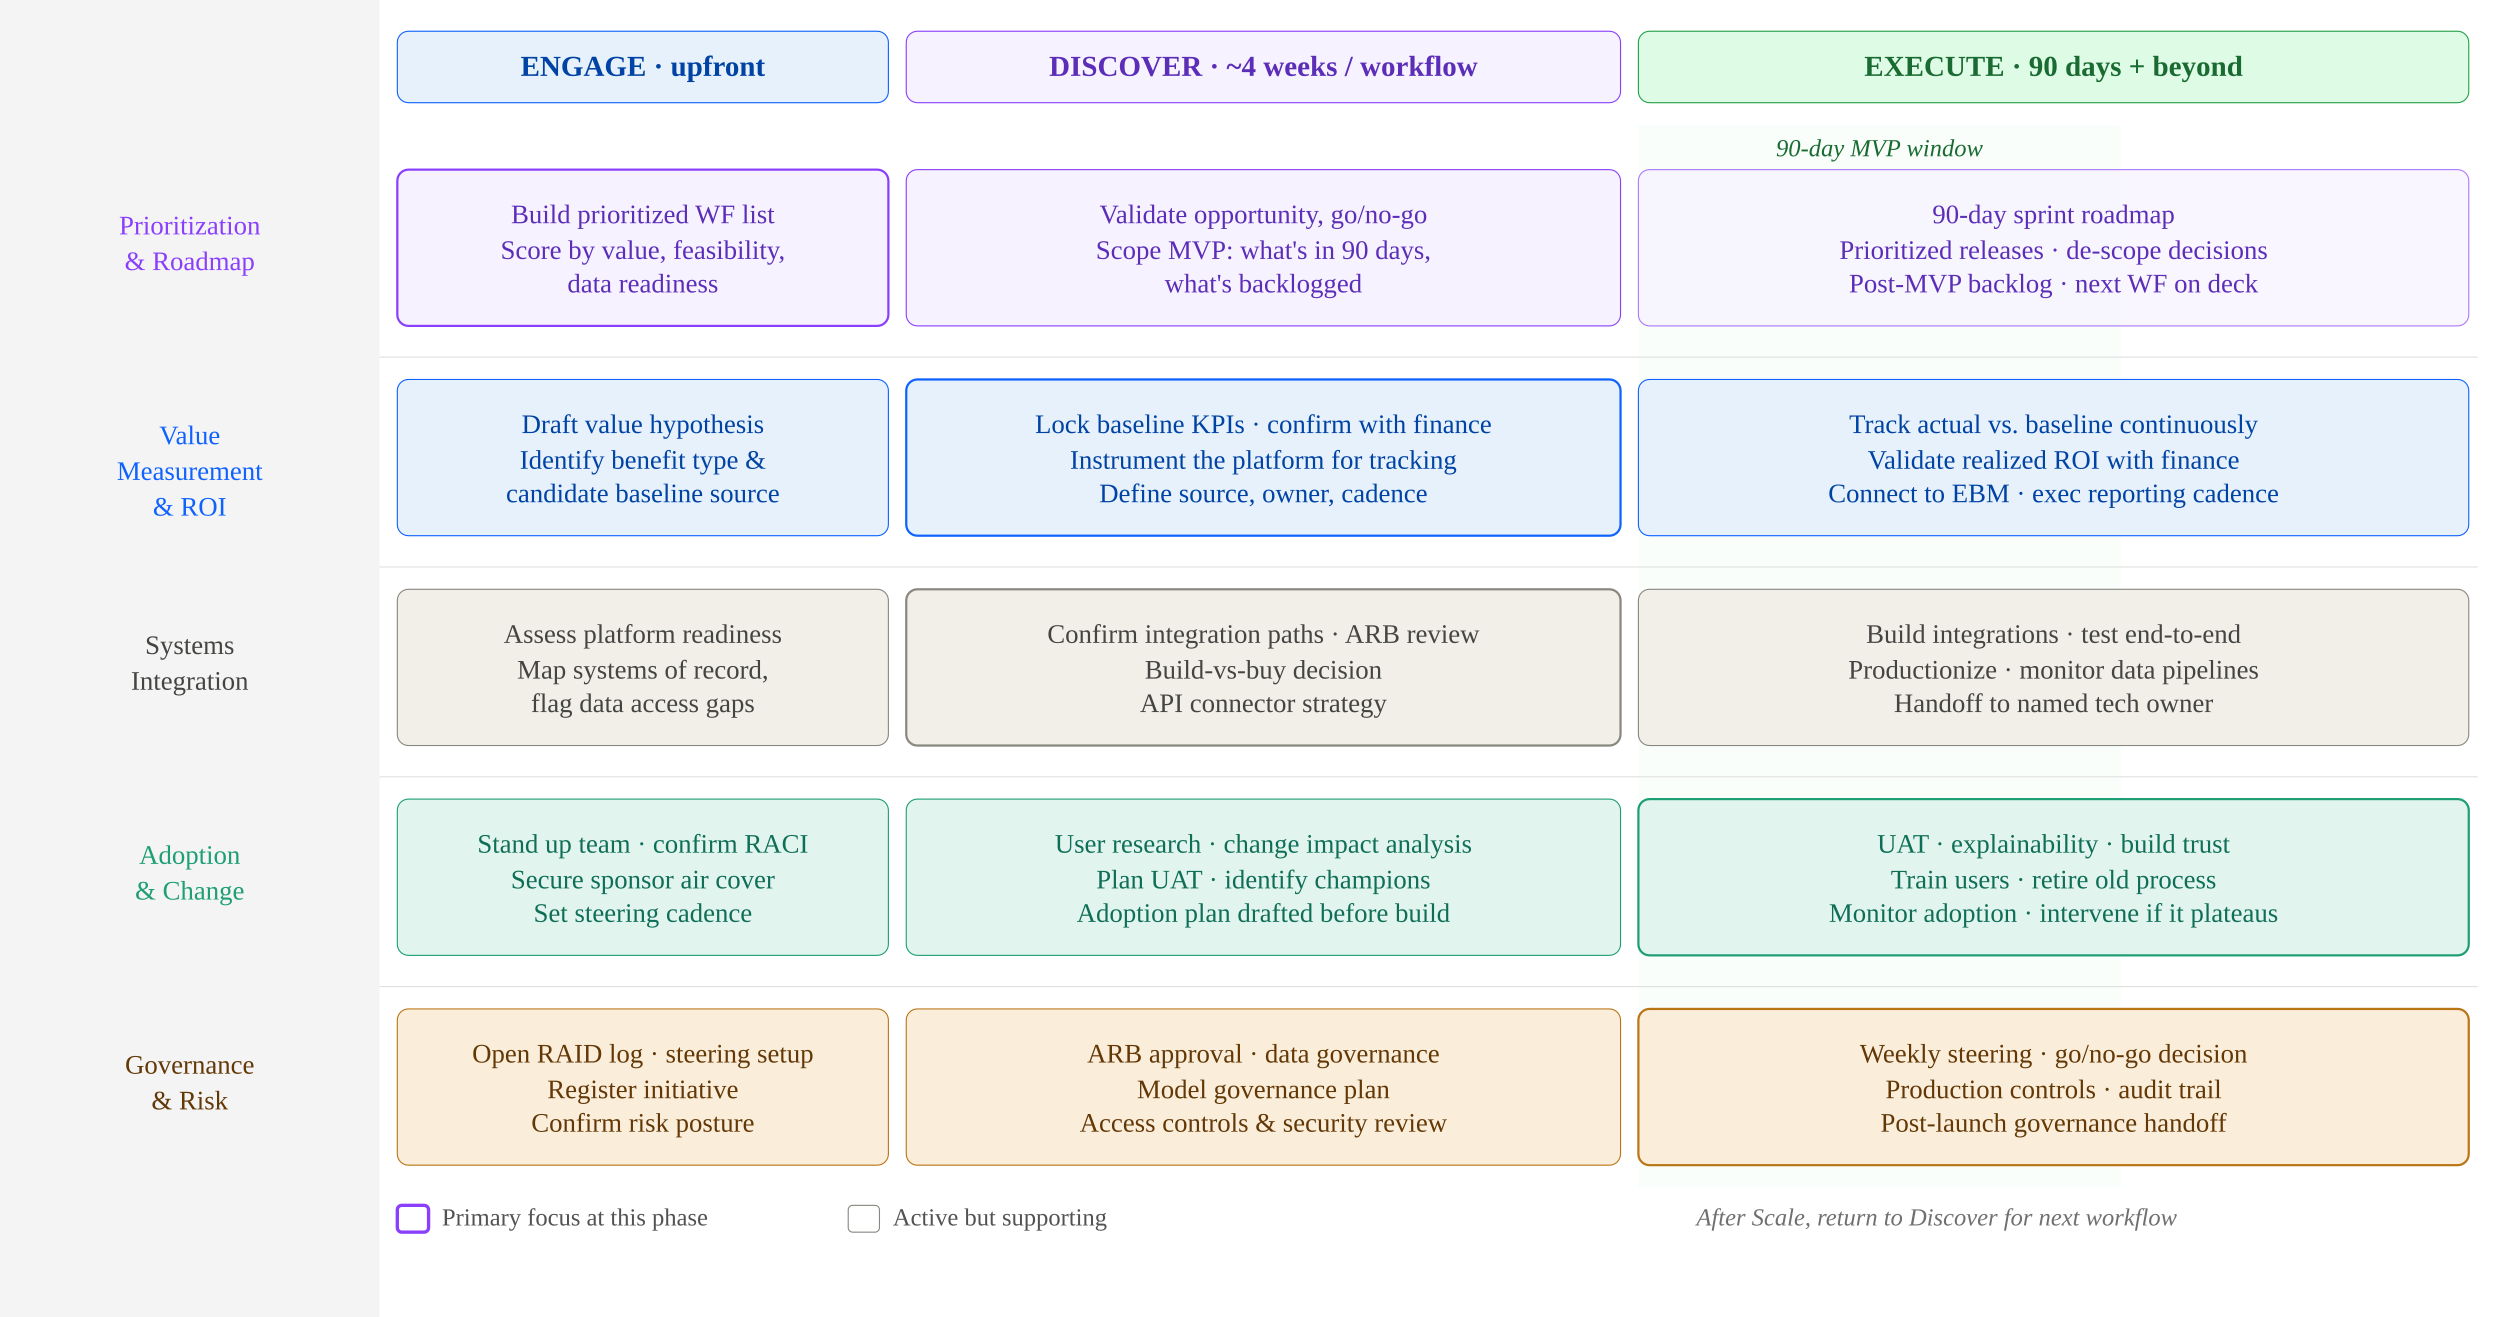
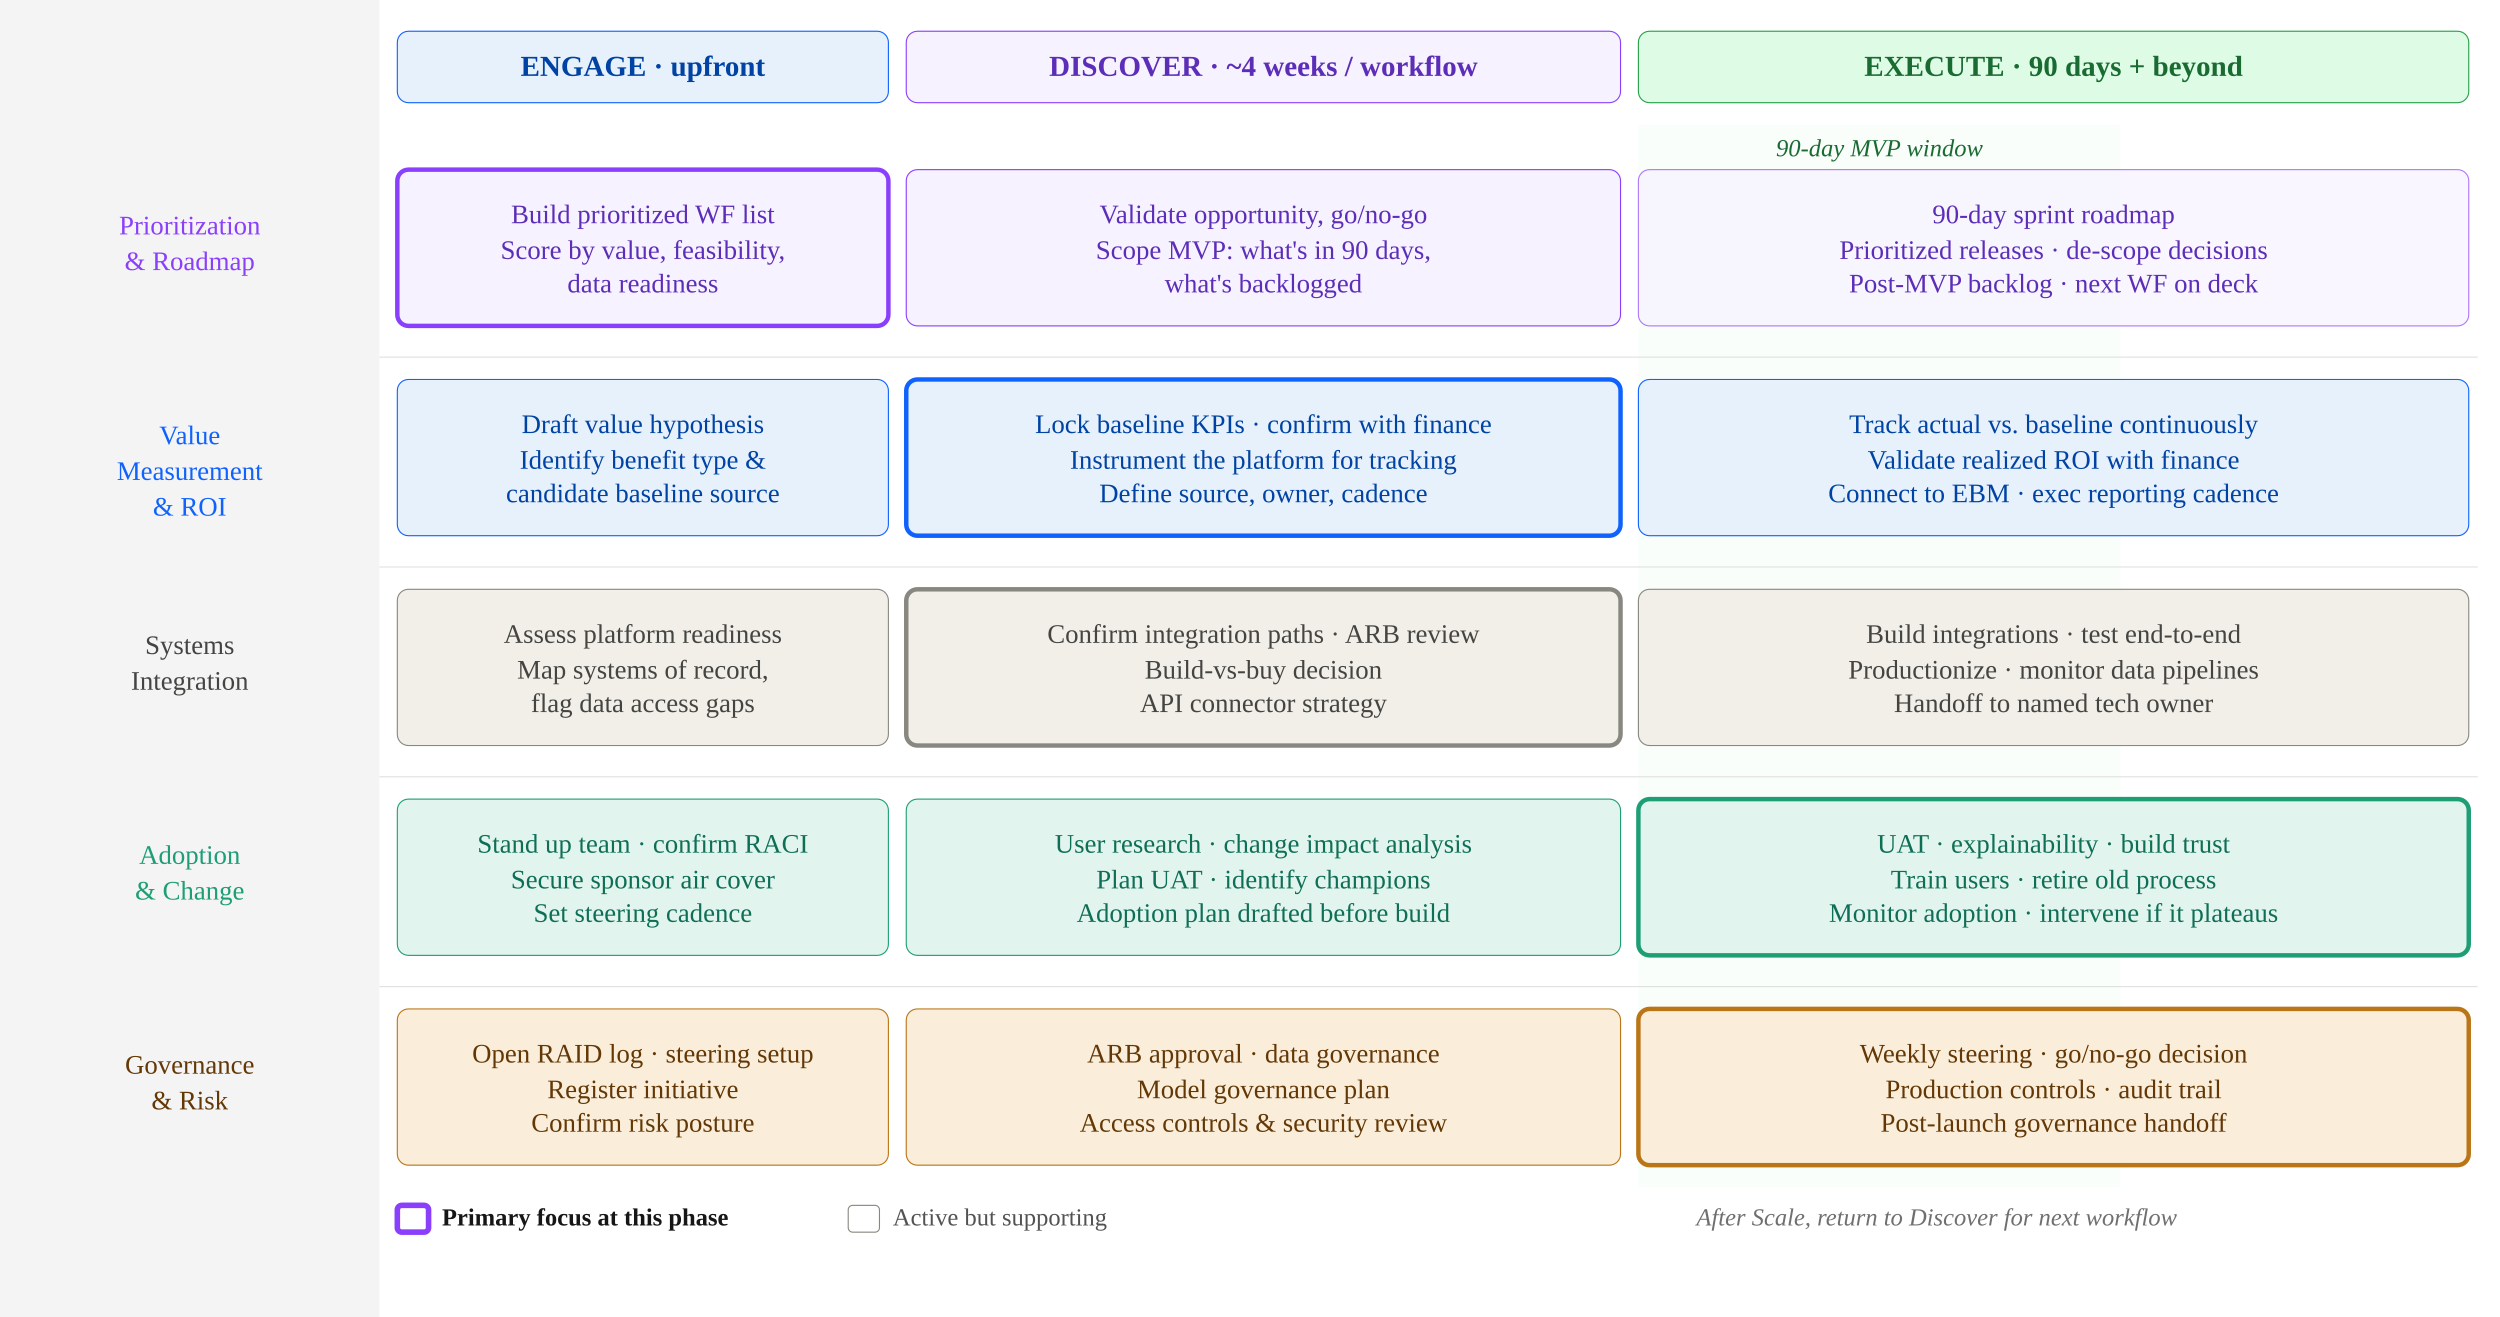
<svg xmlns="http://www.w3.org/2000/svg" viewBox="0 0 1120 590" role="img">
  <defs>
    <marker id="ar2" viewBox="0 0 10 10" refX="8" refY="5" markerWidth="6" markerHeight="6" orient="auto-start-reverse">
      <path d="M2 1L8 5L2 9" fill="none" stroke="context-stroke" stroke-width="1.5" stroke-linecap="round" stroke-linejoin="round" />
    </marker>
  </defs>
  <rect x="0" y="0" width="170" height="590" fill="#f4f4f4" />
  <rect x="178" y="14" width="220" height="32" rx="5" fill="#e6f1fb" stroke="#0f62fe" stroke-width="0.5" />
  <text class="svg-text" x="288" y="34" text-anchor="middle" font-size="13" font-weight="600" fill="#0043a4">ENGAGE · upfront</text>
  <rect x="406" y="14" width="320" height="32" rx="5" fill="#f6f2ff" stroke="#8a3ffc" stroke-width="0.5" />
  <text class="svg-text" x="566" y="34" text-anchor="middle" font-size="13" font-weight="600" fill="#5c2eb8">DISCOVER · ~4 weeks / workflow</text>
  <rect x="734" y="14" width="372" height="32" rx="5" fill="#defbe6" stroke="#24a148" stroke-width="0.5" />
  <text class="svg-text" x="920" y="34" text-anchor="middle" font-size="13" font-weight="600" fill="#1a6b32">EXECUTE · 90 days + beyond</text>
  <rect x="734" y="56" width="216" height="476" fill="#defbe6" opacity="0.18" />
  <text class="svg-text" x="842" y="70" text-anchor="middle" font-size="11" fill="#1a6b32" font-style="italic">90-day MVP window</text>
  <line x1="170" y1="160" x2="1110" y2="160" stroke="#e0e0e0" stroke-width="0.5" />
  <line x1="170" y1="254" x2="1110" y2="254" stroke="#e0e0e0" stroke-width="0.5" />
  <line x1="170" y1="348" x2="1110" y2="348" stroke="#e0e0e0" stroke-width="0.5" />
  <line x1="170" y1="442" x2="1110" y2="442" stroke="#e0e0e0" stroke-width="0.5" />
  <text class="svg-text" x="85" y="105" text-anchor="middle" font-size="12" font-weight="500" fill="#8a3ffc">Prioritization</text>
  <text class="svg-text" x="85" y="121" text-anchor="middle" font-size="12" font-weight="500" fill="#8a3ffc">&amp; Roadmap</text>
-   <rect x="178" y="76" width="220" height="70" rx="5" fill="#f6f2ff" stroke="#8a3ffc" stroke-width="1" />
+   <rect x="178" y="76" width="220" height="70" rx="5" fill="#f6f2ff" stroke="#8a3ffc" stroke-width="2" />
  <text class="svg-text" x="288" y="100" text-anchor="middle" font-size="12" font-weight="500" fill="#5c2eb8">Build prioritized WF list</text>
  <text class="svg-text" x="288" y="116" text-anchor="middle" font-size="12" fill="#5c2eb8">Score by value, feasibility,</text>
  <text class="svg-text" x="288" y="131" text-anchor="middle" font-size="12" fill="#5c2eb8">data readiness</text>
  <rect x="406" y="76" width="320" height="70" rx="5" fill="#f6f2ff" stroke="#8a3ffc" stroke-width="0.5" />
  <text class="svg-text" x="566" y="100" text-anchor="middle" font-size="12" font-weight="500" fill="#5c2eb8">Validate opportunity, go/no-go</text>
  <text class="svg-text" x="566" y="116" text-anchor="middle" font-size="12" fill="#5c2eb8">Scope MVP: what's in 90 days,</text>
  <text class="svg-text" x="566" y="131" text-anchor="middle" font-size="12" fill="#5c2eb8">what's backlogged</text>
  <rect x="734" y="76" width="372" height="70" rx="5" fill="#f6f2ff" stroke="#8a3ffc" stroke-width="0.5" opacity="0.7" />
  <text class="svg-text" x="920" y="100" text-anchor="middle" font-size="12" font-weight="500" fill="#5c2eb8">90-day sprint roadmap</text>
  <text class="svg-text" x="920" y="116" text-anchor="middle" font-size="12" fill="#5c2eb8">Prioritized releases · de-scope decisions</text>
  <text class="svg-text" x="920" y="131" text-anchor="middle" font-size="12" fill="#5c2eb8">Post-MVP backlog · next WF on deck</text>
  <text class="svg-text" x="85" y="199" text-anchor="middle" font-size="12" font-weight="500" fill="#0f62fe">Value</text>
  <text class="svg-text" x="85" y="215" text-anchor="middle" font-size="12" font-weight="500" fill="#0f62fe">Measurement</text>
  <text class="svg-text" x="85" y="231" text-anchor="middle" font-size="12" font-weight="500" fill="#0f62fe">&amp; ROI</text>
  <rect x="178" y="170" width="220" height="70" rx="5" fill="#e6f1fb" stroke="#0f62fe" stroke-width="0.5" />
  <text class="svg-text" x="288" y="194" text-anchor="middle" font-size="12" font-weight="500" fill="#0043a4">Draft value hypothesis</text>
  <text class="svg-text" x="288" y="210" text-anchor="middle" font-size="12" fill="#0043a4">Identify benefit type &amp;</text>
  <text class="svg-text" x="288" y="225" text-anchor="middle" font-size="12" fill="#0043a4">candidate baseline source</text>
-   <rect x="406" y="170" width="320" height="70" rx="5" fill="#e6f1fb" stroke="#0f62fe" stroke-width="1" />
+   <rect x="406" y="170" width="320" height="70" rx="5" fill="#e6f1fb" stroke="#0f62fe" stroke-width="2" />
  <text class="svg-text" x="566" y="194" text-anchor="middle" font-size="12" font-weight="500" fill="#0043a4">Lock baseline KPIs · confirm with finance</text>
  <text class="svg-text" x="566" y="210" text-anchor="middle" font-size="12" fill="#0043a4">Instrument the platform for tracking</text>
  <text class="svg-text" x="566" y="225" text-anchor="middle" font-size="12" fill="#0043a4">Define source, owner, cadence</text>
  <rect x="734" y="170" width="372" height="70" rx="5" fill="#e6f1fb" stroke="#0f62fe" stroke-width="0.5" />
  <text class="svg-text" x="920" y="194" text-anchor="middle" font-size="12" font-weight="500" fill="#0043a4">Track actual vs. baseline continuously</text>
  <text class="svg-text" x="920" y="210" text-anchor="middle" font-size="12" fill="#0043a4">Validate realized ROI with finance</text>
  <text class="svg-text" x="920" y="225" text-anchor="middle" font-size="12" fill="#0043a4">Connect to EBM · exec reporting cadence</text>
  <text class="svg-text" x="85" y="293" text-anchor="middle" font-size="12" font-weight="500" fill="#444441">Systems</text>
  <text class="svg-text" x="85" y="309" text-anchor="middle" font-size="12" font-weight="500" fill="#444441">Integration</text>
  <rect x="178" y="264" width="220" height="70" rx="5" fill="#f1efe8" stroke="#888780" stroke-width="0.5" />
  <text class="svg-text" x="288" y="288" text-anchor="middle" font-size="12" font-weight="500" fill="#444441">Assess platform readiness</text>
  <text class="svg-text" x="288" y="304" text-anchor="middle" font-size="12" fill="#444441">Map systems of record,</text>
  <text class="svg-text" x="288" y="319" text-anchor="middle" font-size="12" fill="#444441">flag data access gaps</text>
-   <rect x="406" y="264" width="320" height="70" rx="5" fill="#f1efe8" stroke="#888780" stroke-width="1" />
+   <rect x="406" y="264" width="320" height="70" rx="5" fill="#f1efe8" stroke="#888780" stroke-width="2" />
  <text class="svg-text" x="566" y="288" text-anchor="middle" font-size="12" font-weight="500" fill="#444441">Confirm integration paths · ARB review</text>
  <text class="svg-text" x="566" y="304" text-anchor="middle" font-size="12" fill="#444441">Build-vs-buy decision</text>
  <text class="svg-text" x="566" y="319" text-anchor="middle" font-size="12" fill="#444441">API connector strategy</text>
  <rect x="734" y="264" width="372" height="70" rx="5" fill="#f1efe8" stroke="#888780" stroke-width="0.5" />
  <text class="svg-text" x="920" y="288" text-anchor="middle" font-size="12" font-weight="500" fill="#444441">Build integrations · test end-to-end</text>
  <text class="svg-text" x="920" y="304" text-anchor="middle" font-size="12" fill="#444441">Productionize · monitor data pipelines</text>
  <text class="svg-text" x="920" y="319" text-anchor="middle" font-size="12" fill="#444441">Handoff to named tech owner</text>
  <text class="svg-text" x="85" y="387" text-anchor="middle" font-size="12" font-weight="500" fill="#1d9e75">Adoption</text>
  <text class="svg-text" x="85" y="403" text-anchor="middle" font-size="12" font-weight="500" fill="#1d9e75">&amp; Change</text>
  <rect x="178" y="358" width="220" height="70" rx="5" fill="#e1f5ee" stroke="#1d9e75" stroke-width="0.5" />
  <text class="svg-text" x="288" y="382" text-anchor="middle" font-size="12" font-weight="500" fill="#0f6e56">Stand up team · confirm RACI</text>
  <text class="svg-text" x="288" y="398" text-anchor="middle" font-size="12" fill="#0f6e56">Secure sponsor air cover</text>
  <text class="svg-text" x="288" y="413" text-anchor="middle" font-size="12" fill="#0f6e56">Set steering cadence</text>
  <rect x="406" y="358" width="320" height="70" rx="5" fill="#e1f5ee" stroke="#1d9e75" stroke-width="0.5" />
  <text class="svg-text" x="566" y="382" text-anchor="middle" font-size="12" font-weight="500" fill="#0f6e56">User research · change impact analysis</text>
  <text class="svg-text" x="566" y="398" text-anchor="middle" font-size="12" fill="#0f6e56">Plan UAT · identify champions</text>
  <text class="svg-text" x="566" y="413" text-anchor="middle" font-size="12" fill="#0f6e56">Adoption plan drafted before build</text>
-   <rect x="734" y="358" width="372" height="70" rx="5" fill="#e1f5ee" stroke="#1d9e75" stroke-width="1" />
+   <rect x="734" y="358" width="372" height="70" rx="5" fill="#e1f5ee" stroke="#1d9e75" stroke-width="2" />
  <text class="svg-text" x="920" y="382" text-anchor="middle" font-size="12" font-weight="500" fill="#0f6e56">UAT · explainability · build trust</text>
  <text class="svg-text" x="920" y="398" text-anchor="middle" font-size="12" fill="#0f6e56">Train users · retire old process</text>
  <text class="svg-text" x="920" y="413" text-anchor="middle" font-size="12" fill="#0f6e56">Monitor adoption · intervene if it plateaus</text>
  <text class="svg-text" x="85" y="481" text-anchor="middle" font-size="12" font-weight="500" fill="#633806">Governance</text>
  <text class="svg-text" x="85" y="497" text-anchor="middle" font-size="12" font-weight="500" fill="#633806">&amp; Risk</text>
  <rect x="178" y="452" width="220" height="70" rx="5" fill="#faeeda" stroke="#ba7517" stroke-width="0.5" />
  <text class="svg-text" x="288" y="476" text-anchor="middle" font-size="12" font-weight="500" fill="#633806">Open RAID log · steering setup</text>
  <text class="svg-text" x="288" y="492" text-anchor="middle" font-size="12" fill="#633806">Register initiative</text>
  <text class="svg-text" x="288" y="507" text-anchor="middle" font-size="12" fill="#633806">Confirm risk posture</text>
  <rect x="406" y="452" width="320" height="70" rx="5" fill="#faeeda" stroke="#ba7517" stroke-width="0.5" />
  <text class="svg-text" x="566" y="476" text-anchor="middle" font-size="12" font-weight="500" fill="#633806">ARB approval · data governance</text>
  <text class="svg-text" x="566" y="492" text-anchor="middle" font-size="12" fill="#633806">Model governance plan</text>
  <text class="svg-text" x="566" y="507" text-anchor="middle" font-size="12" fill="#633806">Access controls &amp; security review</text>
-   <rect x="734" y="452" width="372" height="70" rx="5" fill="#faeeda" stroke="#ba7517" stroke-width="1" />
+   <rect x="734" y="452" width="372" height="70" rx="5" fill="#faeeda" stroke="#ba7517" stroke-width="2" />
  <text class="svg-text" x="920" y="476" text-anchor="middle" font-size="12" font-weight="500" fill="#633806">Weekly steering · go/no-go decision</text>
  <text class="svg-text" x="920" y="492" text-anchor="middle" font-size="12" fill="#633806">Production controls · audit trail</text>
  <text class="svg-text" x="920" y="507" text-anchor="middle" font-size="12" fill="#633806">Post-launch governance handoff</text>
-   <rect x="178" y="540" width="14" height="12" rx="2" fill="none" stroke="#8a3ffc" stroke-width="1.5" />
-   <text class="svg-text" x="198" y="549" font-size="11" fill="#525252">Primary focus at this phase</text>
+   <rect x="178" y="540" width="14" height="12" rx="2" fill="none" stroke="#8a3ffc" stroke-width="2.5" />
+   <text class="svg-text" x="198" y="549" font-size="11" font-weight="700" fill="#161616">Primary focus at this phase</text>
  <rect x="380" y="540" width="14" height="12" rx="2" fill="none" stroke="#888780" stroke-width="0.5" />
  <text class="svg-text" x="400" y="549" font-size="11" fill="#525252">Active but supporting</text>
  <text class="svg-text" x="760" y="549" font-size="11" fill="#6f6f6f" font-style="italic">After Scale, return to Discover for next workflow</text>
</svg>
